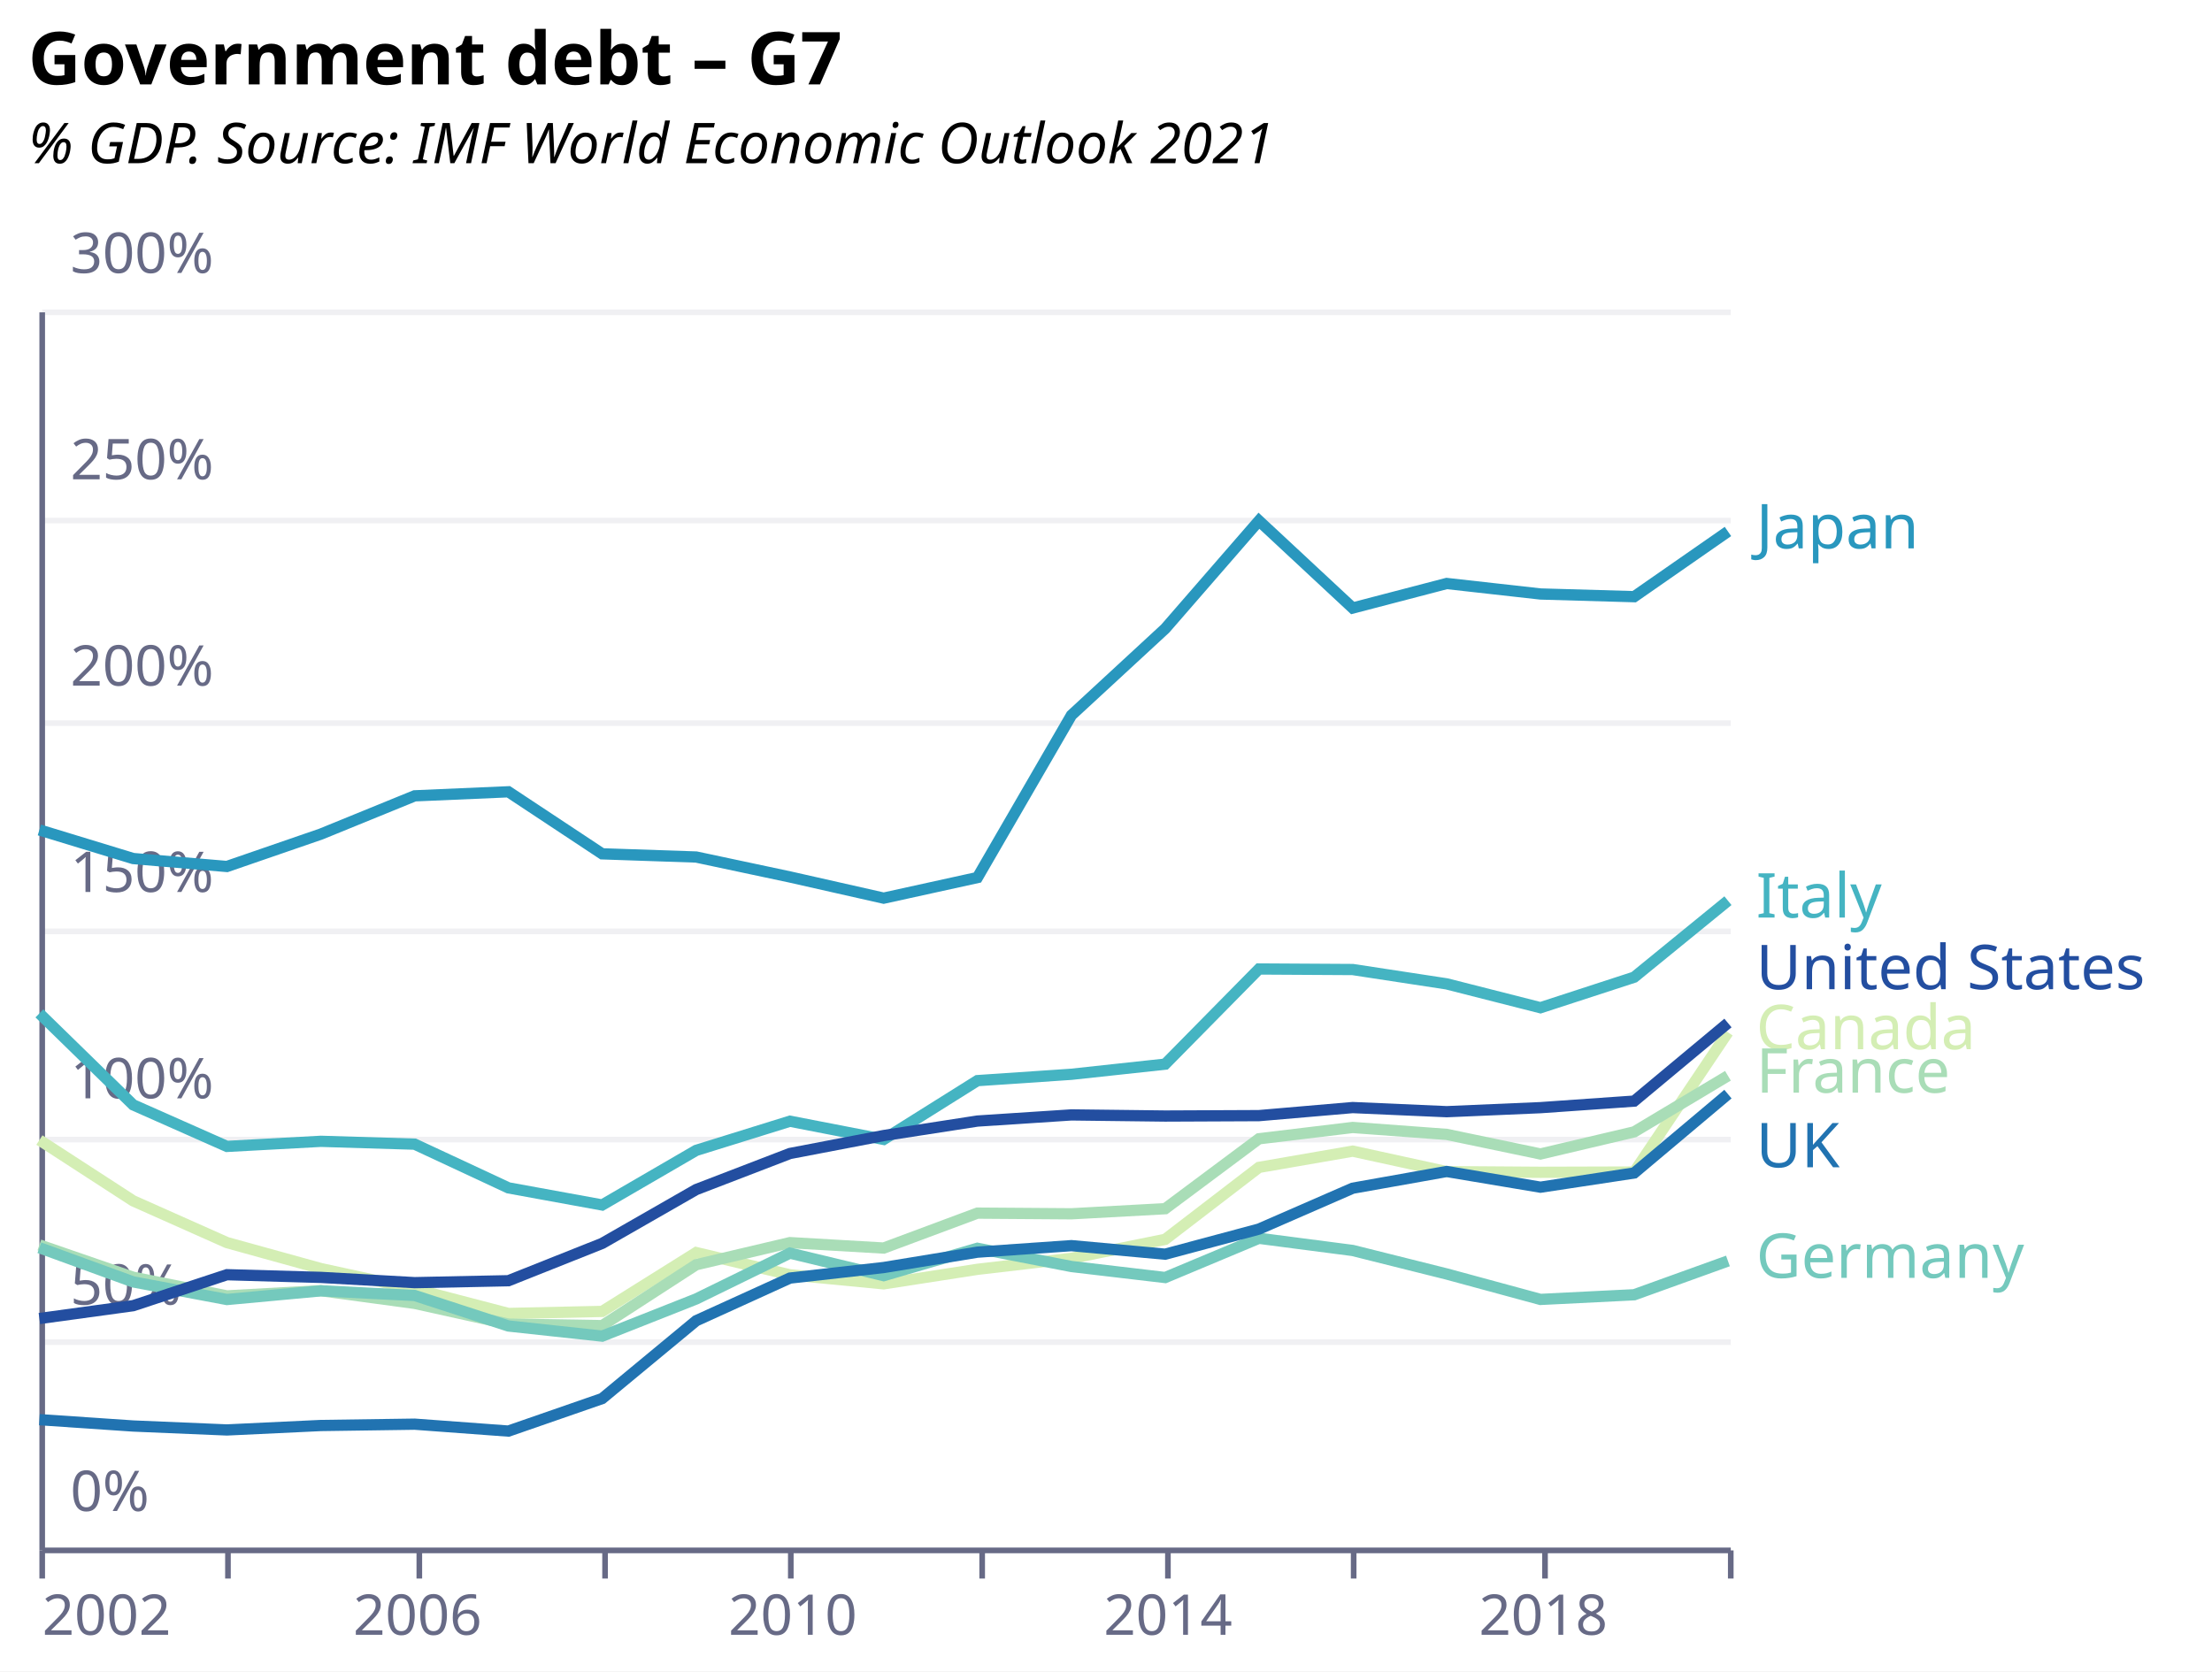
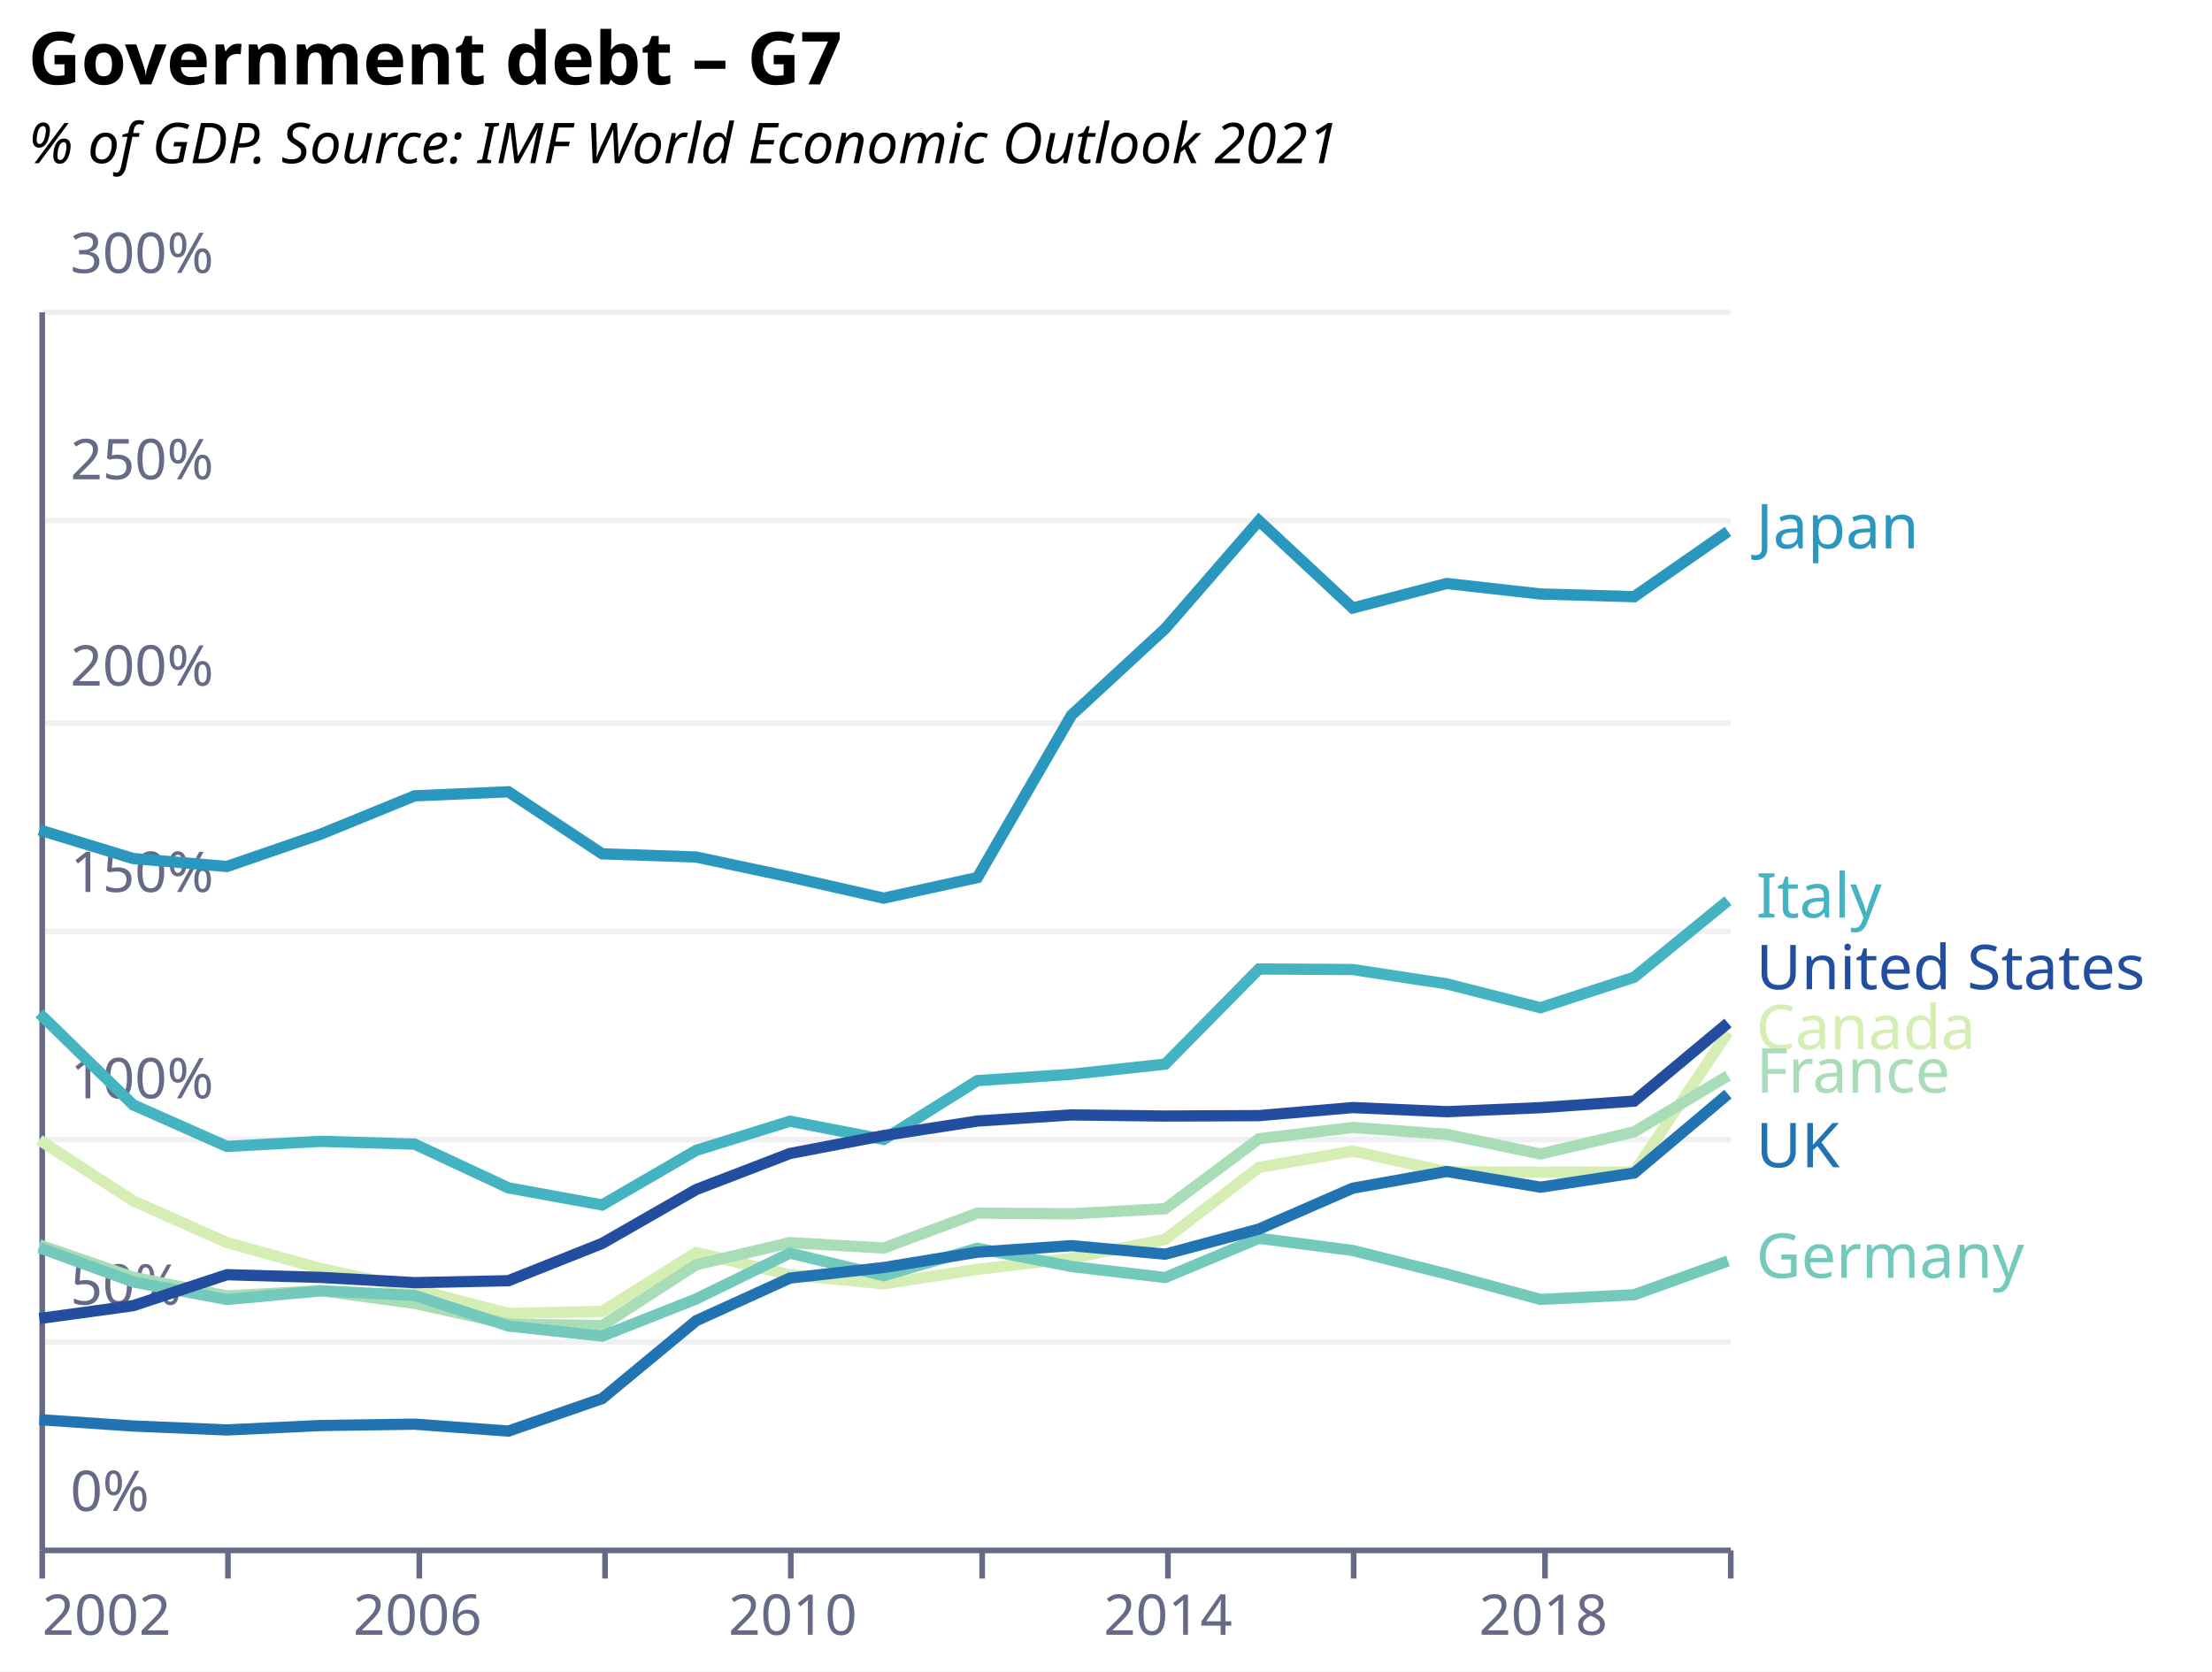
<svg xmlns="http://www.w3.org/2000/svg" version="1.1" class="marks" width="393" height="297" viewBox="0 0 393 297">
  <rect width="393" height="297" fill="white" />
  <g fill="none" stroke-miterlimit="10" transform="translate(7,55)">
    <g class="mark-group role-frame root" role="graphics-object" aria-roledescription="group mark container">
      <g transform="translate(0,0)">
        <path class="background" aria-hidden="true" d="M0,0h300v220h-300Z" />
        <g>
          <g class="mark-group role-axis" aria-hidden="true">
            <g transform="translate(0.5,0.5)">
              <path class="background" aria-hidden="true" d="M0,0h0v0h0Z" pointer-events="none" />
              <g>
                <g class="mark-rule role-axis-grid" pointer-events="none">
                  <line transform="translate(0,220)" x2="300" y2="0" stroke="#676A86" stroke-opacity="0.1" stroke-width="1" opacity="1" />
                  <line transform="translate(0,183)" x2="300" y2="0" stroke="#676A86" stroke-opacity="0.1" stroke-width="1" opacity="1" />
                  <line transform="translate(0,147)" x2="300" y2="0" stroke="#676A86" stroke-opacity="0.1" stroke-width="1" opacity="1" />
                  <line transform="translate(0,110)" x2="300" y2="0" stroke="#676A86" stroke-opacity="0.1" stroke-width="1" opacity="1" />
                  <line transform="translate(0,73)" x2="300" y2="0" stroke="#676A86" stroke-opacity="0.1" stroke-width="1" opacity="1" />
                  <line transform="translate(0,37)" x2="300" y2="0" stroke="#676A86" stroke-opacity="0.1" stroke-width="1" opacity="1" />
                  <line transform="translate(0,0)" x2="300" y2="0" stroke="#676A86" stroke-opacity="0.1" stroke-width="1" opacity="1" />
                </g>
              </g>
              <path class="foreground" aria-hidden="true" d="" pointer-events="none" display="none" />
            </g>
          </g>
          <g class="mark-group role-axis" role="graphics-symbol" aria-roledescription="axis" aria-label="X-axis for a time scale with values from Tuesday, 01 January 2002, 12:00:00 AM to Wednesday, 01 January 2020, 12:00:00 AM">
            <g transform="translate(0.5,220.5)">
              <path class="background" aria-hidden="true" d="M0,0h0v0h0Z" pointer-events="none" />
              <g>
                <g class="mark-rule role-axis-tick" pointer-events="none">
                  <line transform="translate(0,0)" x2="0" y2="5" stroke="#676A86" stroke-width="1" opacity="1" />
                  <line transform="translate(33,0)" x2="0" y2="5" stroke="#676A86" stroke-width="1" opacity="1" />
                  <line transform="translate(67,0)" x2="0" y2="5" stroke="#676A86" stroke-width="1" opacity="1" />
                  <line transform="translate(100,0)" x2="0" y2="5" stroke="#676A86" stroke-width="1" opacity="1" />
                  <line transform="translate(133,0)" x2="0" y2="5" stroke="#676A86" stroke-width="1" opacity="1" />
                  <line transform="translate(167,0)" x2="0" y2="5" stroke="#676A86" stroke-width="1" opacity="1" />
                  <line transform="translate(200,0)" x2="0" y2="5" stroke="#676A86" stroke-width="1" opacity="1" />
                  <line transform="translate(233,0)" x2="0" y2="5" stroke="#676A86" stroke-width="1" opacity="1" />
                  <line transform="translate(267,0)" x2="0" y2="5" stroke="#676A86" stroke-width="1" opacity="1" />
                  <line transform="translate(300,0)" x2="0" y2="5" stroke="#676A86" stroke-width="1" opacity="1" />
                </g>
                <g class="mark-text role-axis-label" pointer-events="none">
                  <text text-anchor="start" transform="translate(0,15)" font-family="sans-serif" font-size="10px" fill="#676A86" opacity="1">2002</text>
                  <text text-anchor="middle" transform="translate(33.31305,15)" font-family="sans-serif" font-size="10px" fill="#676A86" opacity="0">2004</text>
                  <text text-anchor="middle" transform="translate(66.67174,15)" font-family="sans-serif" font-size="10px" fill="#676A86" opacity="1">2006</text>
                  <text text-anchor="middle" transform="translate(99.98479,15)" font-family="sans-serif" font-size="10px" fill="#676A86" opacity="0">2008</text>
                  <text text-anchor="middle" transform="translate(133.3435,15)" font-family="sans-serif" font-size="10px" fill="#676A86" opacity="1">2010</text>
                  <text text-anchor="middle" transform="translate(166.6565,15)" font-family="sans-serif" font-size="10px" fill="#676A86" opacity="0">2012</text>
                  <text text-anchor="middle" transform="translate(200.0152,15)" font-family="sans-serif" font-size="10px" fill="#676A86" opacity="1">2014</text>
                  <text text-anchor="middle" transform="translate(233.3283,15)" font-family="sans-serif" font-size="10px" fill="#676A86" opacity="0">2016</text>
                  <text text-anchor="middle" transform="translate(266.6869,15)" font-family="sans-serif" font-size="10px" fill="#676A86" opacity="1">2018</text>
                  <text text-anchor="end" transform="translate(300,15)" font-family="sans-serif" font-size="10px" fill="#676A86" opacity="0">2020</text>
                </g>
                <g class="mark-rule role-axis-domain" pointer-events="none">
                  <line transform="translate(0,0)" x2="300" y2="0" stroke="#676A86" stroke-width="1" opacity="1" />
                </g>
              </g>
              <path class="foreground" aria-hidden="true" d="" pointer-events="none" display="none" />
            </g>
          </g>
          <g class="mark-group role-axis" role="graphics-symbol" aria-roledescription="axis" aria-label="Y-axis for a linear scale with values from 0% to 300%">
            <g transform="translate(0.5,0.5)">
              <path class="background" aria-hidden="true" d="M0,0h0v0h0Z" pointer-events="none" />
              <g>
                <g class="mark-text role-axis-label" pointer-events="none">
                  <text text-anchor="start" transform="translate(5,213)" font-family="sans-serif" font-size="10px" fill="#676A86" opacity="1">0%</text>
                  <text text-anchor="start" transform="translate(5,176.3333)" font-family="sans-serif" font-size="10px" fill="#676A86" opacity="1">50%</text>
                  <text text-anchor="start" transform="translate(5,139.6667)" font-family="sans-serif" font-size="10px" fill="#676A86" opacity="1">100%</text>
                  <text text-anchor="start" transform="translate(5,103)" font-family="sans-serif" font-size="10px" fill="#676A86" opacity="1">150%</text>
                  <text text-anchor="start" transform="translate(5,66.33333)" font-family="sans-serif" font-size="10px" fill="#676A86" opacity="1">200%</text>
                  <text text-anchor="start" transform="translate(5,29.66667)" font-family="sans-serif" font-size="10px" fill="#676A86" opacity="1">250%</text>
                  <text text-anchor="start" transform="translate(5,-7)" font-family="sans-serif" font-size="10px" fill="#676A86" opacity="1">300%</text>
                </g>
                <g class="mark-rule role-axis-domain" pointer-events="none">
                  <line transform="translate(0,220)" x2="0" y2="-220" stroke="#676A86" stroke-width="1" opacity="1" />
                </g>
              </g>
              <path class="foreground" aria-hidden="true" d="" pointer-events="none" display="none" />
            </g>
          </g>
          <g class="mark-group role-scope layer_0_pathgroup" role="graphics-object" aria-roledescription="group mark container">
            <g transform="translate(0,0)">
              <path class="background" aria-hidden="true" d="M0,0h300v220h-300Z" />
              <g>
                <g class="mark-line role-mark layer_0_marks" role="graphics-object" aria-roledescription="line mark container">
                  <path aria-label="Country: Canada; Year: 2002; GDP ($ trillion): 0.760149; Gross debt ($ trillion): 0.75068091; Debt (% GDP): 98.75444288; m: 99%" role="graphics-symbol" aria-roledescription="line mark" d="M0,147.58L16.657,158.386L33.313,165.804L50.015,170.424L66.672,174.052L83.328,178.397L99.985,178.033L116.687,167.575L133.343,171.531L150,173.132L166.657,170.553L183.359,168.599L200.015,165.228L216.672,152.441L233.328,149.552L250.03,153.197L266.687,153.313L283.343,153.265L300,128.44" stroke="rgb(212, 238, 180)" stroke-width="2" />
                </g>
              </g>
              <path class="foreground" aria-hidden="true" d="" display="none" />
            </g>
            <g transform="translate(0,0)">
              <path class="background" aria-hidden="true" d="M0,0h300v220h-300Z" />
              <g>
                <g class="mark-line role-mark layer_0_marks" role="graphics-object" aria-roledescription="line mark container">
                  <path aria-label="Country: France; Year: 2002; GDP ($ trillion): 1.50035; Gross debt ($ trillion): 1.10032; Debt (% GDP): 73.33755457; m: 73%" role="graphics-symbol" aria-roledescription="line mark" d="M0,166.219L16.657,171.963L33.313,175.275L50.015,174.349L66.672,176.606L83.328,180.291L99.985,180.559L116.687,169.737L133.343,165.81L150,166.774L166.657,160.567L183.359,160.686L200.015,159.78L216.672,147.356L233.328,145.347L250.03,146.578L266.687,150.057L283.343,146.129L300,136.16" stroke="rgb(169, 221, 183)" stroke-width="2" />
                </g>
              </g>
              <path class="foreground" aria-hidden="true" d="" display="none" />
            </g>
            <g transform="translate(0,0)">
              <path class="background" aria-hidden="true" d="M0,0h300v220h-300Z" />
              <g>
                <g class="mark-line role-mark layer_0_marks" role="graphics-object" aria-roledescription="line mark container">
                  <path aria-label="Country: Germany; Year: 2002; GDP ($ trillion): 2.07702; Gross debt ($ trillion): 1.509214; Debt (% GDP): 72.66246834; m: 73%" role="graphics-symbol" aria-roledescription="line mark" d="M0,166.714L16.657,172.788L33.313,175.92L50.015,174.373L66.672,175.2L83.328,180.625L99.985,182.425L116.687,175.82L133.343,167.677L150,171.679L166.657,166.814L183.359,170.053L200.015,172.012L216.672,165.039L233.328,167.204L250.03,171.382L266.687,175.902L283.343,175.073L300,169.068" stroke="rgb(116, 201, 189)" stroke-width="2" />
                </g>
              </g>
              <path class="foreground" aria-hidden="true" d="" display="none" />
            </g>
            <g transform="translate(0,0)">
              <path class="background" aria-hidden="true" d="M0,0h300v220h-300Z" />
              <g>
                <g class="mark-line role-mark layer_0_marks" role="graphics-object" aria-roledescription="line mark container">
                  <path aria-label="Country: Italy; Year: 2002; GDP ($ trillion): 1.27587; Gross debt ($ trillion): 1.651561; Debt (% GDP): 129.4458683; m: 129%" role="graphics-symbol" aria-roledescription="line mark" d="M0,125.073L16.657,141.329L33.313,148.712L50.015,147.807L66.672,148.312L83.328,156.079L99.985,159.119L116.687,149.417L133.343,144.236L150,147.47L166.657,137.023L183.359,135.894L200.015,134.092L216.672,117.185L233.328,117.282L250.03,119.831L266.687,124.068L283.343,118.643L300,105.05" stroke="rgb(69, 180, 194)" stroke-width="2" />
                </g>
              </g>
              <path class="foreground" aria-hidden="true" d="" display="none" />
            </g>
            <g transform="translate(0,0)">
              <path class="background" aria-hidden="true" d="M0,0h300v220h-300Z" />
              <g>
                <g class="mark-line role-mark layer_0_marks" role="graphics-object" aria-roledescription="line mark container">
                  <path aria-label="Country: Japan; Year: 2002; GDP ($ trillion): 4.18285; Gross debt ($ trillion): 7.2737901; Debt (% GDP): 173.8955521; m: 174%" role="graphics-symbol" aria-roledescription="line mark" d="M0,92.477L16.657,97.558L33.313,98.972L50.015,93.212L66.672,86.416L83.328,85.697L99.985,96.721L116.687,97.289L133.343,100.832L150,104.597L166.657,100.936L183.359,72.091L200.015,56.709L216.672,37.536L233.328,53.043L250.03,48.684L266.687,50.549L283.343,51.027L300,39.441" stroke="rgb(41, 151, 190)" stroke-width="2" />
                </g>
              </g>
              <path class="foreground" aria-hidden="true" d="" display="none" />
            </g>
            <g transform="translate(0,0)">
              <path class="background" aria-hidden="true" d="M0,0h300v220h-300Z" />
              <g>
                <g class="mark-line role-mark layer_0_marks" role="graphics-object" aria-roledescription="line mark container">
                  <path aria-label="Country: UK; Year: 2002; GDP ($ trillion): 1.78289; Gross debt ($ trillion): 0.55265504; Debt (% GDP): 30.99770822; m: 31%" role="graphics-symbol" aria-roledescription="line mark" d="M0,197.268L16.657,198.396L33.313,199.096L50.015,198.307L66.672,198.069L83.328,199.298L99.985,193.518L116.687,179.689L133.343,172.108L150,170.235L166.657,167.505L183.359,166.347L200.015,167.865L216.672,163.402L233.328,156.139L250.03,153.168L266.687,155.958L283.343,153.434L300,139.419" stroke="rgb(33, 115, 177)" stroke-width="2" />
                </g>
              </g>
              <path class="foreground" aria-hidden="true" d="" display="none" />
            </g>
            <g transform="translate(0,0)">
              <path class="background" aria-hidden="true" d="M0,0h300v220h-300Z" />
              <g>
                <g class="mark-line role-mark layer_0_marks" role="graphics-object" aria-roledescription="line mark container">
                  <path aria-label="Country: United States; Year: 2002; GDP ($ trillion): 10.93645; Gross debt ($ trillion): 6.07022; Debt (% GDP): 55.50448272; m: 56%" role="graphics-symbol" aria-roledescription="line mark" d="M0,179.297L16.657,177.015L33.313,171.51L50.015,171.989L66.672,172.922L83.328,172.579L99.985,165.947L116.687,156.379L133.343,149.972L150,146.782L166.657,144.207L183.359,143.116L200.015,143.316L216.672,143.242L233.328,141.81L250.03,142.542L266.687,141.827L283.343,140.661L300,126.783" stroke="rgb(35, 78, 160)" stroke-width="2" />
                </g>
              </g>
              <path class="foreground" aria-hidden="true" d="" display="none" />
            </g>
          </g>
          <g class="mark-text role-mark layer_1_marks" role="graphics-object" aria-roledescription="text mark container">
            <text aria-label="Country: Canada; Year: 2020; GDP ($ trillion): 1.64341; Gross debt ($ trillion): 2.0518749; Debt (% GDP): 124.8547167; m: 125%" role="graphics-symbol" aria-roledescription="text mark" text-anchor="start" transform="translate(305,131.4399)" font-family="sans-serif" font-size="11px" fill="rgb(212, 238, 180)">Canada</text>
            <text aria-label="Country: France; Year: 2020; GDP ($ trillion): 2.59891; Gross debt ($ trillion): 2.971278; Debt (% GDP): 114.3278528; m: 114%" role="graphics-symbol" aria-roledescription="text mark" text-anchor="start" transform="translate(305,139.1596)" font-family="sans-serif" font-size="11px" fill="rgb(169, 221, 183)">France</text>
            <text aria-label="Country: Germany; Year: 2020; GDP ($ trillion): 3.80301; Gross debt ($ trillion): 2.641297; Debt (% GDP): 69.45280186; m: 69%" role="graphics-symbol" aria-roledescription="text mark" text-anchor="start" transform="translate(305,172.0679)" font-family="sans-serif" font-size="11px" fill="rgb(116, 201, 189)">Germany</text>
            <text aria-label="Country: Italy; Year: 2020; GDP ($ trillion): 1.88494; Gross debt ($ trillion): 2.954649; Debt (% GDP): 156.7502944; m: 157%" role="graphics-symbol" aria-roledescription="text mark" text-anchor="start" transform="translate(305,108.0498)" font-family="sans-serif" font-size="11px" fill="rgb(69, 180, 194)">Italy</text>
            <text aria-label="Country: Japan; Year: 2020; GDP ($ trillion): 5.04869; Gross debt ($ trillion): 12.43074915; Debt (% GDP): 246.2173188; m: 246%" role="graphics-symbol" aria-roledescription="text mark" text-anchor="start" transform="translate(305,42.44063)" font-family="sans-serif" font-size="11px" fill="rgb(41, 151, 190)">Japan</text>
          </g>
          <g class="mark-text role-mark layer_2_marks" role="graphics-object" aria-roledescription="text mark container">
            <text aria-label="Country: UK; Year: 2020; GDP ($ trillion): 2.71097; Gross debt ($ trillion): 2.9788896; Debt (% GDP): 109.8827947; m: 110%" role="graphics-symbol" aria-roledescription="text mark" text-anchor="start" transform="translate(305,152.4193)" font-family="sans-serif" font-size="11px" fill="rgb(33, 115, 177)">UK</text>
          </g>
          <g class="mark-text role-mark layer_3_marks" role="graphics-object" aria-roledescription="text mark container">
            <text aria-label="Country: United States; Year: 2020; GDP ($ trillion): 20.93275; Gross debt ($ trillion): 26.60834; Debt (% GDP): 127.1134466; m: 127%" role="graphics-symbol" aria-roledescription="text mark" text-anchor="start" transform="translate(305,120.7835)" font-family="sans-serif" font-size="11px" fill="rgb(35, 78, 160)">United States</text>
          </g>
          <g class="mark-group role-title">
            <g transform="translate(-2,-45)">
              <path class="background" aria-hidden="true" d="M0,0h0v0h0Z" pointer-events="none" />
              <g>
                <g class="mark-text role-title-text" role="graphics-symbol" aria-roledescription="title" aria-label="Title text 'Government debt – G7'" pointer-events="none">
                  <text text-anchor="start" transform="translate(0,5)" font-family="sans-serif" font-size="13px" font-weight="bold" fill="black" opacity="1">Government debt – G7</text>
                </g>
-                 <g class="mark-text role-title-subtitle" role="graphics-symbol" aria-roledescription="subtitle" aria-label="Subtitle text '% GDP. Source: IMF World Economic Outlook 2021'" pointer-events="none">
-                   <text text-anchor="start" transform="translate(0,19)" font-family="sans-serif" font-size="10px" font-style="italic" fill="#000" opacity="1">% GDP. Source: IMF World Economic Outlook 2021</text>
+                 <g class="mark-text role-title-subtitle" role="graphics-symbol" aria-roledescription="subtitle" aria-label="Subtitle text '% of GDP. Source: IMF World Economic Outlook 2021'" pointer-events="none">
+                   <text text-anchor="start" transform="translate(0,19)" font-family="sans-serif" font-size="10px" font-style="italic" fill="#000" opacity="1">% of GDP. Source: IMF World Economic Outlook 2021</text>
                </g>
              </g>
              <path class="foreground" aria-hidden="true" d="" pointer-events="none" display="none" />
            </g>
          </g>
        </g>
        <path class="foreground" aria-hidden="true" d="" display="none" />
      </g>
    </g>
  </g>
</svg>
